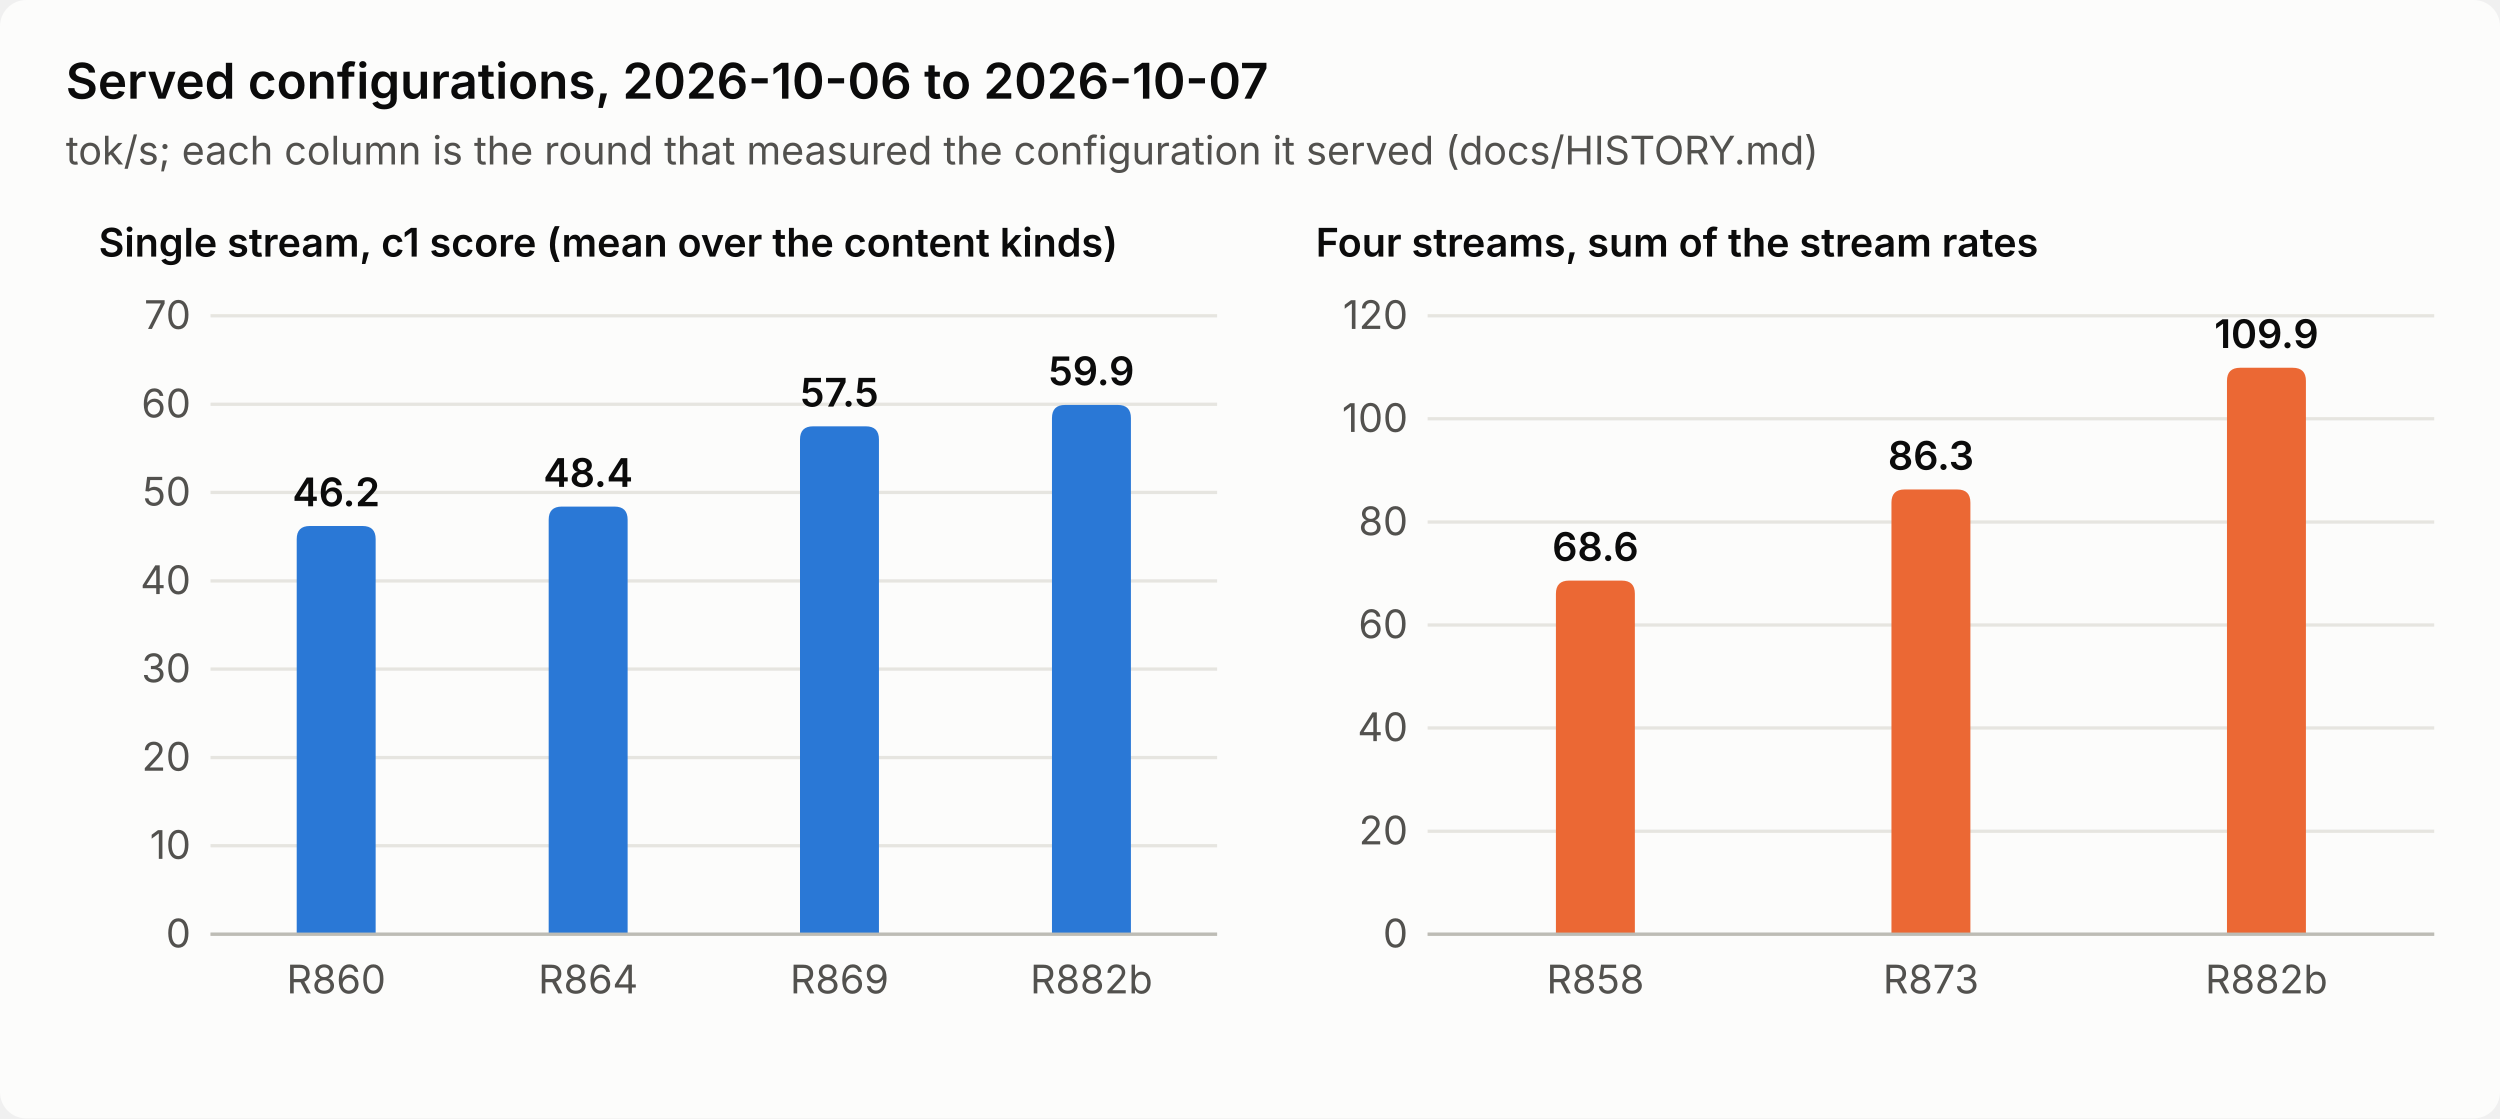
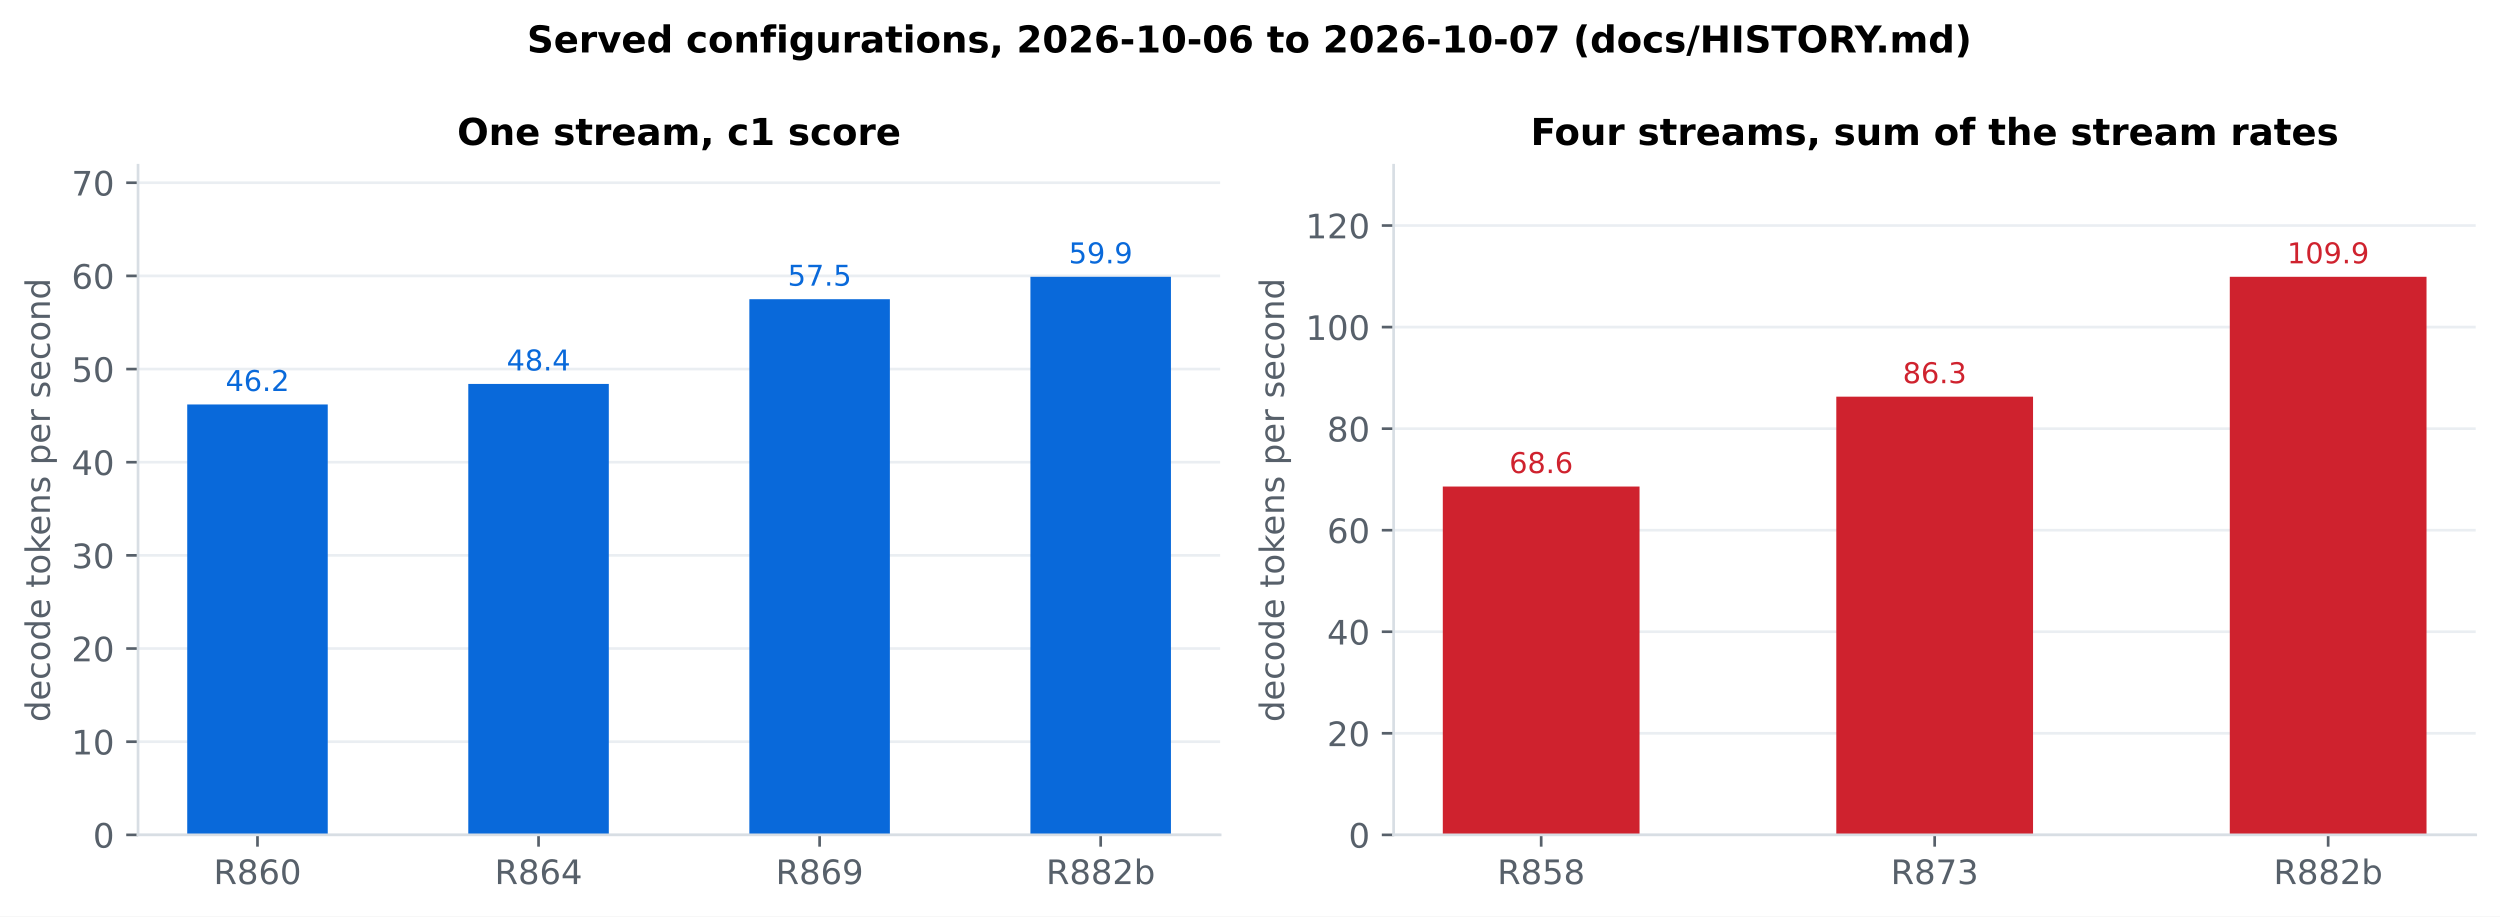
- <svg xmlns="http://www.w3.org/2000/svg" width="760" height="340" viewBox="0 0 760 340" role="img" aria-labelledby="t d">
-   <style>
-   .bg { fill: #fcfcfb; }
-   .t1 { fill: #0b0b0b; font: 600 15px system-ui, -apple-system, "Segoe UI", sans-serif; }
-   .t2 { fill: #52514e; font: 12px system-ui, -apple-system, "Segoe UI", sans-serif; }
-   .t3 { fill: #0b0b0b; font: 600 12px system-ui, -apple-system, "Segoe UI", sans-serif; }
-   .grid { stroke: #e6e5e0; stroke-width: 1; }
-   .axis { stroke: #bdbcb5; stroke-width: 1; }
-   .s1 { fill: #2a78d6; } .s1l { stroke: #2a78d6; }
-   .s2 { fill: #eb6834; } .s2l { stroke: #eb6834; }
-   .ring { stroke: #fcfcfb; stroke-width: 2; }
-   @media (prefers-color-scheme: dark) {
-     .bg { fill: #1a1a19; }
-     .t1, .t3 { fill: #ffffff; } .t2 { fill: #c3c2b7; }
-     .grid { stroke: #2e2e2c; } .axis { stroke: #55544f; }
-     .s1 { fill: #3987e5; } .s1l { stroke: #3987e5; }
-     .s2 { fill: #d95926; } .s2l { stroke: #d95926; }
-     .ring { stroke: #1a1a19; }
-   }
- </style>
-   <rect class="bg" width="760" height="340" rx="8" />
-   <text class="t1" x="20" y="30">Served configurations, 2026-10-06 to 2026-10-07</text>
-   <text class="t2" x="20" y="50">tok/s; each column is the round that measured the configuration it served (docs/HISTORY.md)</text>
-   <text class="t3" x="30.0" y="78">Single stream, c1 score (mean over the content kinds)</text>
-   <line class="grid" x1="64.0" x2="370.0" y1="284.0" y2="284.0" />
-   <text class="t2" x="58.0" y="288.0" text-anchor="end">0</text>
-   <line class="grid" x1="64.0" x2="370.0" y1="257.1" y2="257.1" />
-   <text class="t2" x="58.0" y="261.1" text-anchor="end">10</text>
-   <line class="grid" x1="64.0" x2="370.0" y1="230.3" y2="230.3" />
-   <text class="t2" x="58.0" y="234.3" text-anchor="end">20</text>
-   <line class="grid" x1="64.0" x2="370.0" y1="203.4" y2="203.4" />
-   <text class="t2" x="58.0" y="207.4" text-anchor="end">30</text>
-   <line class="grid" x1="64.0" x2="370.0" y1="176.6" y2="176.6" />
-   <text class="t2" x="58.0" y="180.6" text-anchor="end">40</text>
-   <line class="grid" x1="64.0" x2="370.0" y1="149.7" y2="149.7" />
-   <text class="t2" x="58.0" y="153.7" text-anchor="end">50</text>
-   <line class="grid" x1="64.0" x2="370.0" y1="122.9" y2="122.9" />
-   <text class="t2" x="58.0" y="126.9" text-anchor="end">60</text>
-   <line class="grid" x1="64.0" x2="370.0" y1="96.0" y2="96.0" />
-   <text class="t2" x="58.0" y="100.0" text-anchor="end">70</text>
-   <path class="s1" d="M90.2,284.0 V163.9 Q90.2,159.9 94.2,159.9 H110.2 Q114.2,159.9 114.2,163.9 V284.0 Z" />
-   <text class="t3" x="102.2" y="153.9" text-anchor="middle">46.2</text>
-   <text class="t2" x="102.2" y="302" text-anchor="middle">R860</text>
-   <path class="s1" d="M166.8,284.0 V158.0 Q166.8,154.0 170.8,154.0 H186.8 Q190.8,154.0 190.8,158.0 V284.0 Z" />
-   <text class="t3" x="178.8" y="148.0" text-anchor="middle">48.4</text>
-   <text class="t2" x="178.8" y="302" text-anchor="middle">R864</text>
-   <path class="s1" d="M243.2,284.0 V133.6 Q243.2,129.6 247.2,129.6 H263.2 Q267.2,129.6 267.2,133.6 V284.0 Z" />
-   <text class="t3" x="255.2" y="123.6" text-anchor="middle">57.5</text>
-   <text class="t2" x="255.2" y="302" text-anchor="middle">R869</text>
-   <path class="s1" d="M319.8,284.0 V127.1 Q319.8,123.1 323.8,123.1 H339.8 Q343.8,123.1 343.8,127.1 V284.0 Z" />
-   <text class="t3" x="331.8" y="117.1" text-anchor="middle">59.9</text>
-   <text class="t2" x="331.8" y="302" text-anchor="middle">R882b</text>
-   <line class="axis" x1="64.0" x2="370.0" y1="284.0" y2="284.0" />
-   <text class="t3" x="400.0" y="78">Four streams, sum of the stream rates</text>
-   <line class="grid" x1="434.0" x2="740.0" y1="284.0" y2="284.0" />
-   <text class="t2" x="428.0" y="288.0" text-anchor="end">0</text>
-   <line class="grid" x1="434.0" x2="740.0" y1="252.7" y2="252.7" />
-   <text class="t2" x="428.0" y="256.7" text-anchor="end">20</text>
-   <line class="grid" x1="434.0" x2="740.0" y1="221.3" y2="221.3" />
-   <text class="t2" x="428.0" y="225.3" text-anchor="end">40</text>
-   <line class="grid" x1="434.0" x2="740.0" y1="190.0" y2="190.0" />
-   <text class="t2" x="428.0" y="194.0" text-anchor="end">60</text>
-   <line class="grid" x1="434.0" x2="740.0" y1="158.7" y2="158.7" />
-   <text class="t2" x="428.0" y="162.7" text-anchor="end">80</text>
-   <line class="grid" x1="434.0" x2="740.0" y1="127.3" y2="127.3" />
-   <text class="t2" x="428.0" y="131.3" text-anchor="end">100</text>
-   <line class="grid" x1="434.0" x2="740.0" y1="96.0" y2="96.0" />
-   <text class="t2" x="428.0" y="100.0" text-anchor="end">120</text>
-   <path class="s2" d="M473.0,284.0 V180.5 Q473.0,176.5 477.0,176.5 H493.0 Q497.0,176.5 497.0,180.5 V284.0 Z" />
-   <text class="t3" x="485.0" y="170.5" text-anchor="middle">68.6</text>
-   <text class="t2" x="485.0" y="302" text-anchor="middle">R858</text>
-   <path class="s2" d="M575.0,284.0 V152.8 Q575.0,148.8 579.0,148.8 H595.0 Q599.0,148.8 599.0,152.8 V284.0 Z" />
-   <text class="t3" x="587.0" y="142.8" text-anchor="middle">86.3</text>
-   <text class="t2" x="587.0" y="302" text-anchor="middle">R873</text>
-   <path class="s2" d="M677.0,284.0 V115.8 Q677.0,111.8 681.0,111.8 H697.0 Q701.0,111.8 701.0,115.8 V284.0 Z" />
-   <text class="t3" x="689.0" y="105.8" text-anchor="middle">109.9</text>
-   <text class="t2" x="689.0" y="302" text-anchor="middle">R882b</text>
-   <line class="axis" x1="434.0" x2="740.0" y1="284.0" y2="284.0" />
+ <svg xmlns="http://www.w3.org/2000/svg" xmlns:xlink="http://www.w3.org/1999/xlink" width="741.235pt" height="271.729pt" viewBox="0 0 741.235 271.729" version="1.1">
+   <defs>
+     <style type="text/css">*{stroke-linejoin: round; stroke-linecap: butt}</style>
+   </defs>
+   <g id="figure_1">
+     <g id="patch_1">
+       <path d="M 0 271.729  L 741.235 271.729  L 741.235 0  L 0 0  z " style="fill: #ffffff" />
+     </g>
+     <g id="axes_1">
+       <g id="patch_2">
+         <path d="M 40.926 247.528  L 361.762 247.528  L 361.762 48.989  L 40.926 48.989  z " style="fill: #ffffff" />
+       </g>
+       <g id="matplotlib.axis_1">
+         <g id="xtick_1">
+           <g id="line2d_1">
+             <defs>
+               <path id="mbb309bee64" d="M 0 0  L 0 3.5  " style="stroke: #57606a; stroke-width: 0.8" />
+             </defs>
+             <g>
+               <use xlink:href="#mbb309bee64" x="76.343" y="247.528" style="fill: #57606a; stroke: #57606a; stroke-width: 0.8" />
+             </g>
+           </g>
+           <g id="text_1">
+             <text style="font-size: 10px; font-family: 'DejaVu Sans', 'Bitstream Vera Sans', 'Computer Modern Sans Serif', 'Lucida Grande', 'Verdana', 'Geneva', 'Lucid', 'Arial', 'Helvetica', 'Avant Garde', sans-serif; text-anchor: middle; fill: #57606a" x="76.343" y="262.126" transform="rotate(-0 76.34278 262.1257)">R860</text>
+           </g>
+         </g>
+         <g id="xtick_2">
+           <g id="line2d_2">
+             <g>
+               <use xlink:href="#mbb309bee64" x="159.677" y="247.528" style="fill: #57606a; stroke: #57606a; stroke-width: 0.8" />
+             </g>
+           </g>
+           <g id="text_2">
+             <text style="font-size: 10px; font-family: 'DejaVu Sans', 'Bitstream Vera Sans', 'Computer Modern Sans Serif', 'Lucida Grande', 'Verdana', 'Geneva', 'Lucid', 'Arial', 'Helvetica', 'Avant Garde', sans-serif; text-anchor: middle; fill: #57606a" x="159.677" y="262.126" transform="rotate(-0 159.6769 262.1257)">R864</text>
+           </g>
+         </g>
+         <g id="xtick_3">
+           <g id="line2d_3">
+             <g>
+               <use xlink:href="#mbb309bee64" x="243.011" y="247.528" style="fill: #57606a; stroke: #57606a; stroke-width: 0.8" />
+             </g>
+           </g>
+           <g id="text_3">
+             <text style="font-size: 10px; font-family: 'DejaVu Sans', 'Bitstream Vera Sans', 'Computer Modern Sans Serif', 'Lucida Grande', 'Verdana', 'Geneva', 'Lucid', 'Arial', 'Helvetica', 'Avant Garde', sans-serif; text-anchor: middle; fill: #57606a" x="243.011" y="262.126" transform="rotate(-0 243.011 262.1257)">R869</text>
+           </g>
+         </g>
+         <g id="xtick_4">
+           <g id="line2d_4">
+             <g>
+               <use xlink:href="#mbb309bee64" x="326.345" y="247.528" style="fill: #57606a; stroke: #57606a; stroke-width: 0.8" />
+             </g>
+           </g>
+           <g id="text_4">
+             <text style="font-size: 10px; font-family: 'DejaVu Sans', 'Bitstream Vera Sans', 'Computer Modern Sans Serif', 'Lucida Grande', 'Verdana', 'Geneva', 'Lucid', 'Arial', 'Helvetica', 'Avant Garde', sans-serif; text-anchor: middle; fill: #57606a" x="326.345" y="262.126" transform="rotate(-0 326.3451 262.1264)">R882b</text>
+           </g>
+         </g>
+       </g>
+       <g id="matplotlib.axis_2">
+         <g id="ytick_1">
+           <g id="line2d_5">
+             <path d="M 40.926 247.528  L 361.762 247.528  " clip-path="url(#pa6c8a24c00)" style="fill: none; stroke: #eaeef2; stroke-width: 0.8; stroke-linecap: square" />
+           </g>
+           <g id="line2d_6">
+             <defs>
+               <path id="m0524f7dfe4" d="M 0 0  L -3.5 0  " style="stroke: #57606a; stroke-width: 0.8" />
+             </defs>
+             <g>
+               <use xlink:href="#m0524f7dfe4" x="40.926" y="247.528" style="fill: #57606a; stroke: #57606a; stroke-width: 0.8" />
+             </g>
+           </g>
+           <g id="text_5">
+             <text style="font-size: 10px; font-family: 'DejaVu Sans', 'Bitstream Vera Sans', 'Computer Modern Sans Serif', 'Lucida Grande', 'Verdana', 'Geneva', 'Lucid', 'Arial', 'Helvetica', 'Avant Garde', sans-serif; text-anchor: end; fill: #57606a" x="33.926" y="251.327" transform="rotate(-0 33.92578 251.3268)">0</text>
+           </g>
+         </g>
+         <g id="ytick_2">
+           <g id="line2d_7">
+             <path d="M 40.926 219.907  L 361.762 219.907  " clip-path="url(#pa6c8a24c00)" style="fill: none; stroke: #eaeef2; stroke-width: 0.8; stroke-linecap: square" />
+           </g>
+           <g id="line2d_8">
+             <g>
+               <use xlink:href="#m0524f7dfe4" x="40.926" y="219.907" style="fill: #57606a; stroke: #57606a; stroke-width: 0.8" />
+             </g>
+           </g>
+           <g id="text_6">
+             <text style="font-size: 10px; font-family: 'DejaVu Sans', 'Bitstream Vera Sans', 'Computer Modern Sans Serif', 'Lucida Grande', 'Verdana', 'Geneva', 'Lucid', 'Arial', 'Helvetica', 'Avant Garde', sans-serif; text-anchor: end; fill: #57606a" x="33.926" y="223.706" transform="rotate(-0 33.92578 223.7059)">10</text>
+           </g>
+         </g>
+         <g id="ytick_3">
+           <g id="line2d_9">
+             <path d="M 40.926 192.286  L 361.762 192.286  " clip-path="url(#pa6c8a24c00)" style="fill: none; stroke: #eaeef2; stroke-width: 0.8; stroke-linecap: square" />
+           </g>
+           <g id="line2d_10">
+             <g>
+               <use xlink:href="#m0524f7dfe4" x="40.926" y="192.286" style="fill: #57606a; stroke: #57606a; stroke-width: 0.8" />
+             </g>
+           </g>
+           <g id="text_7">
+             <text style="font-size: 10px; font-family: 'DejaVu Sans', 'Bitstream Vera Sans', 'Computer Modern Sans Serif', 'Lucida Grande', 'Verdana', 'Geneva', 'Lucid', 'Arial', 'Helvetica', 'Avant Garde', sans-serif; text-anchor: end; fill: #57606a" x="33.926" y="196.085" transform="rotate(-0 33.92578 196.085)">20</text>
+           </g>
+         </g>
+         <g id="ytick_4">
+           <g id="line2d_11">
+             <path d="M 40.926 164.665  L 361.762 164.665  " clip-path="url(#pa6c8a24c00)" style="fill: none; stroke: #eaeef2; stroke-width: 0.8; stroke-linecap: square" />
+           </g>
+           <g id="line2d_12">
+             <g>
+               <use xlink:href="#m0524f7dfe4" x="40.926" y="164.665" style="fill: #57606a; stroke: #57606a; stroke-width: 0.8" />
+             </g>
+           </g>
+           <g id="text_8">
+             <text style="font-size: 10px; font-family: 'DejaVu Sans', 'Bitstream Vera Sans', 'Computer Modern Sans Serif', 'Lucida Grande', 'Verdana', 'Geneva', 'Lucid', 'Arial', 'Helvetica', 'Avant Garde', sans-serif; text-anchor: end; fill: #57606a" x="33.926" y="168.464" transform="rotate(-0 33.92578 168.464)">30</text>
+           </g>
+         </g>
+         <g id="ytick_5">
+           <g id="line2d_13">
+             <path d="M 40.926 137.044  L 361.762 137.044  " clip-path="url(#pa6c8a24c00)" style="fill: none; stroke: #eaeef2; stroke-width: 0.8; stroke-linecap: square" />
+           </g>
+           <g id="line2d_14">
+             <g>
+               <use xlink:href="#m0524f7dfe4" x="40.926" y="137.044" style="fill: #57606a; stroke: #57606a; stroke-width: 0.8" />
+             </g>
+           </g>
+           <g id="text_9">
+             <text style="font-size: 10px; font-family: 'DejaVu Sans', 'Bitstream Vera Sans', 'Computer Modern Sans Serif', 'Lucida Grande', 'Verdana', 'Geneva', 'Lucid', 'Arial', 'Helvetica', 'Avant Garde', sans-serif; text-anchor: end; fill: #57606a" x="33.926" y="140.843" transform="rotate(-0 33.92578 140.8431)">40</text>
+           </g>
+         </g>
+         <g id="ytick_6">
+           <g id="line2d_15">
+             <path d="M 40.926 109.423  L 361.762 109.423  " clip-path="url(#pa6c8a24c00)" style="fill: none; stroke: #eaeef2; stroke-width: 0.8; stroke-linecap: square" />
+           </g>
+           <g id="line2d_16">
+             <g>
+               <use xlink:href="#m0524f7dfe4" x="40.926" y="109.423" style="fill: #57606a; stroke: #57606a; stroke-width: 0.8" />
+             </g>
+           </g>
+           <g id="text_10">
+             <text style="font-size: 10px; font-family: 'DejaVu Sans', 'Bitstream Vera Sans', 'Computer Modern Sans Serif', 'Lucida Grande', 'Verdana', 'Geneva', 'Lucid', 'Arial', 'Helvetica', 'Avant Garde', sans-serif; text-anchor: end; fill: #57606a" x="33.926" y="113.222" transform="rotate(-0 33.92578 113.2222)">50</text>
+           </g>
+         </g>
+         <g id="ytick_7">
+           <g id="line2d_17">
+             <path d="M 40.926 81.802  L 361.762 81.802  " clip-path="url(#pa6c8a24c00)" style="fill: none; stroke: #eaeef2; stroke-width: 0.8; stroke-linecap: square" />
+           </g>
+           <g id="line2d_18">
+             <g>
+               <use xlink:href="#m0524f7dfe4" x="40.926" y="81.802" style="fill: #57606a; stroke: #57606a; stroke-width: 0.8" />
+             </g>
+           </g>
+           <g id="text_11">
+             <text style="font-size: 10px; font-family: 'DejaVu Sans', 'Bitstream Vera Sans', 'Computer Modern Sans Serif', 'Lucida Grande', 'Verdana', 'Geneva', 'Lucid', 'Arial', 'Helvetica', 'Avant Garde', sans-serif; text-anchor: end; fill: #57606a" x="33.926" y="85.601" transform="rotate(-0 33.92578 85.60125)">60</text>
+           </g>
+         </g>
+         <g id="ytick_8">
+           <g id="line2d_19">
+             <path d="M 40.926 54.181  L 361.762 54.181  " clip-path="url(#pa6c8a24c00)" style="fill: none; stroke: #eaeef2; stroke-width: 0.8; stroke-linecap: square" />
+           </g>
+           <g id="line2d_20">
+             <g>
+               <use xlink:href="#m0524f7dfe4" x="40.926" y="54.181" style="fill: #57606a; stroke: #57606a; stroke-width: 0.8" />
+             </g>
+           </g>
+           <g id="text_12">
+             <text style="font-size: 10px; font-family: 'DejaVu Sans', 'Bitstream Vera Sans', 'Computer Modern Sans Serif', 'Lucida Grande', 'Verdana', 'Geneva', 'Lucid', 'Arial', 'Helvetica', 'Avant Garde', sans-serif; text-anchor: end; fill: #57606a" x="33.926" y="57.98" transform="rotate(-0 33.92578 57.98032)">70</text>
+           </g>
+         </g>
+         <g id="text_13">
+           <text style="font-size: 10px; font-family: 'DejaVu Sans', 'Bitstream Vera Sans', 'Computer Modern Sans Serif', 'Lucida Grande', 'Verdana', 'Geneva', 'Lucid', 'Arial', 'Helvetica', 'Avant Garde', sans-serif; text-anchor: middle; fill: #57606a" x="14.798" y="148.258" transform="rotate(-90 14.79844 148.2584)">decode tokens per second</text>
+         </g>
+       </g>
+       <g id="patch_3">
+         <path d="M 55.509 247.528  L 97.176 247.528  L 97.176 119.919  L 55.509 119.919  z " clip-path="url(#pa6c8a24c00)" style="fill: #0969da" />
+       </g>
+       <g id="patch_4">
+         <path d="M 138.843 247.528  L 180.51 247.528  L 180.51 113.843  L 138.843 113.843  z " clip-path="url(#pa6c8a24c00)" style="fill: #0969da" />
+       </g>
+       <g id="patch_5">
+         <path d="M 222.177 247.528  L 263.845 247.528  L 263.845 88.708  L 222.177 88.708  z " clip-path="url(#pa6c8a24c00)" style="fill: #0969da" />
+       </g>
+       <g id="patch_6">
+         <path d="M 305.512 247.528  L 347.179 247.528  L 347.179 82.079  L 305.512 82.079  z " clip-path="url(#pa6c8a24c00)" style="fill: #0969da" />
+       </g>
+       <g id="patch_7">
+         <path d="M 40.926 247.528  L 40.926 48.989  " style="fill: none; stroke: #d8dee4; stroke-width: 0.8; stroke-linejoin: miter; stroke-linecap: square" />
+       </g>
+       <g id="patch_8">
+         <path d="M 40.926 247.528  L 361.762 247.528  " style="fill: none; stroke: #d8dee4; stroke-width: 0.8; stroke-linejoin: miter; stroke-linecap: square" />
+       </g>
+       <g id="text_14">
+         <text style="font-size: 8.5px; font-family: 'DejaVu Sans', 'Bitstream Vera Sans', 'Computer Modern Sans Serif', 'Lucida Grande', 'Verdana', 'Geneva', 'Lucid', 'Arial', 'Helvetica', 'Avant Garde', sans-serif; text-anchor: middle; fill: #0969da" x="76.343" y="115.919" transform="rotate(-0 76.34278 115.9193)">46.2</text>
+       </g>
+       <g id="text_15">
+         <text style="font-size: 8.5px; font-family: 'DejaVu Sans', 'Bitstream Vera Sans', 'Computer Modern Sans Serif', 'Lucida Grande', 'Verdana', 'Geneva', 'Lucid', 'Arial', 'Helvetica', 'Avant Garde', sans-serif; text-anchor: middle; fill: #0969da" x="159.677" y="109.843" transform="rotate(-0 159.6769 109.8427)">48.4</text>
+       </g>
+       <g id="text_16">
+         <text style="font-size: 8.5px; font-family: 'DejaVu Sans', 'Bitstream Vera Sans', 'Computer Modern Sans Serif', 'Lucida Grande', 'Verdana', 'Geneva', 'Lucid', 'Arial', 'Helvetica', 'Avant Garde', sans-serif; text-anchor: middle; fill: #0969da" x="243.011" y="84.708" transform="rotate(-0 243.011 84.70766)">57.5</text>
+       </g>
+       <g id="text_17">
+         <text style="font-size: 8.5px; font-family: 'DejaVu Sans', 'Bitstream Vera Sans', 'Computer Modern Sans Serif', 'Lucida Grande', 'Verdana', 'Geneva', 'Lucid', 'Arial', 'Helvetica', 'Avant Garde', sans-serif; text-anchor: middle; fill: #0969da" x="326.345" y="78.079" transform="rotate(-0 326.3451 78.07863)">59.9</text>
+       </g>
+       <g id="text_18">
+         <text style="font-weight: 700; font-size: 11px; font-family: 'DejaVu Sans', 'Bitstream Vera Sans', 'Computer Modern Sans Serif', 'Lucida Grande', 'Verdana', 'Geneva', 'Lucid', 'Arial', 'Helvetica', 'Avant Garde', sans-serif; text-anchor: middle" x="201.344" y="42.989" transform="rotate(-0 201.344 42.98876)">One stream, c1 score</text>
+       </g>
+     </g>
+     <g id="axes_2">
+       <g id="patch_9">
+         <path d="M 413.199 247.528  L 734.035 247.528  L 734.035 48.989  L 413.199 48.989  z " style="fill: #ffffff" />
+       </g>
+       <g id="matplotlib.axis_3">
+         <g id="xtick_5">
+           <g id="line2d_21">
+             <g>
+               <use xlink:href="#mbb309bee64" x="456.949" y="247.528" style="fill: #57606a; stroke: #57606a; stroke-width: 0.8" />
+             </g>
+           </g>
+           <g id="text_19">
+             <text style="font-size: 10px; font-family: 'DejaVu Sans', 'Bitstream Vera Sans', 'Computer Modern Sans Serif', 'Lucida Grande', 'Verdana', 'Geneva', 'Lucid', 'Arial', 'Helvetica', 'Avant Garde', sans-serif; text-anchor: middle; fill: #57606a" x="456.949" y="262.126" transform="rotate(-0 456.9489 262.1257)">R858</text>
+           </g>
+         </g>
+         <g id="xtick_6">
+           <g id="line2d_22">
+             <g>
+               <use xlink:href="#mbb309bee64" x="573.617" y="247.528" style="fill: #57606a; stroke: #57606a; stroke-width: 0.8" />
+             </g>
+           </g>
+           <g id="text_20">
+             <text style="font-size: 10px; font-family: 'DejaVu Sans', 'Bitstream Vera Sans', 'Computer Modern Sans Serif', 'Lucida Grande', 'Verdana', 'Geneva', 'Lucid', 'Arial', 'Helvetica', 'Avant Garde', sans-serif; text-anchor: middle; fill: #57606a" x="573.617" y="262.126" transform="rotate(-0 573.6167 262.1257)">R873</text>
+           </g>
+         </g>
+         <g id="xtick_7">
+           <g id="line2d_23">
+             <g>
+               <use xlink:href="#mbb309bee64" x="690.284" y="247.528" style="fill: #57606a; stroke: #57606a; stroke-width: 0.8" />
+             </g>
+           </g>
+           <g id="text_21">
+             <text style="font-size: 10px; font-family: 'DejaVu Sans', 'Bitstream Vera Sans', 'Computer Modern Sans Serif', 'Lucida Grande', 'Verdana', 'Geneva', 'Lucid', 'Arial', 'Helvetica', 'Avant Garde', sans-serif; text-anchor: middle; fill: #57606a" x="690.284" y="262.126" transform="rotate(-0 690.2845 262.1264)">R882b</text>
+           </g>
+         </g>
+       </g>
+       <g id="matplotlib.axis_4">
+         <g id="ytick_9">
+           <g id="line2d_24">
+             <path d="M 413.199 247.528  L 734.035 247.528  " clip-path="url(#p1a98e859a5)" style="fill: none; stroke: #eaeef2; stroke-width: 0.8; stroke-linecap: square" />
+           </g>
+           <g id="line2d_25">
+             <g>
+               <use xlink:href="#m0524f7dfe4" x="413.199" y="247.528" style="fill: #57606a; stroke: #57606a; stroke-width: 0.8" />
+             </g>
+           </g>
+           <g id="text_22">
+             <text style="font-size: 10px; font-family: 'DejaVu Sans', 'Bitstream Vera Sans', 'Computer Modern Sans Serif', 'Lucida Grande', 'Verdana', 'Geneva', 'Lucid', 'Arial', 'Helvetica', 'Avant Garde', sans-serif; text-anchor: end; fill: #57606a" x="406.199" y="251.327" transform="rotate(-0 406.1985 251.3268)">0</text>
+           </g>
+         </g>
+         <g id="ytick_10">
+           <g id="line2d_26">
+             <path d="M 413.199 217.419  L 734.035 217.419  " clip-path="url(#p1a98e859a5)" style="fill: none; stroke: #eaeef2; stroke-width: 0.8; stroke-linecap: square" />
+           </g>
+           <g id="line2d_27">
+             <g>
+               <use xlink:href="#m0524f7dfe4" x="413.199" y="217.419" style="fill: #57606a; stroke: #57606a; stroke-width: 0.8" />
+             </g>
+           </g>
+           <g id="text_23">
+             <text style="font-size: 10px; font-family: 'DejaVu Sans', 'Bitstream Vera Sans', 'Computer Modern Sans Serif', 'Lucida Grande', 'Verdana', 'Geneva', 'Lucid', 'Arial', 'Helvetica', 'Avant Garde', sans-serif; text-anchor: end; fill: #57606a" x="406.199" y="221.218" transform="rotate(-0 406.1985 221.2178)">20</text>
+           </g>
+         </g>
+         <g id="ytick_11">
+           <g id="line2d_28">
+             <path d="M 413.199 187.31  L 734.035 187.31  " clip-path="url(#p1a98e859a5)" style="fill: none; stroke: #eaeef2; stroke-width: 0.8; stroke-linecap: square" />
+           </g>
+           <g id="line2d_29">
+             <g>
+               <use xlink:href="#m0524f7dfe4" x="413.199" y="187.31" style="fill: #57606a; stroke: #57606a; stroke-width: 0.8" />
+             </g>
+           </g>
+           <g id="text_24">
+             <text style="font-size: 10px; font-family: 'DejaVu Sans', 'Bitstream Vera Sans', 'Computer Modern Sans Serif', 'Lucida Grande', 'Verdana', 'Geneva', 'Lucid', 'Arial', 'Helvetica', 'Avant Garde', sans-serif; text-anchor: end; fill: #57606a" x="406.199" y="191.109" transform="rotate(-0 406.1985 191.1087)">40</text>
+           </g>
+         </g>
+         <g id="ytick_12">
+           <g id="line2d_30">
+             <path d="M 413.199 157.201  L 734.035 157.201  " clip-path="url(#p1a98e859a5)" style="fill: none; stroke: #eaeef2; stroke-width: 0.8; stroke-linecap: square" />
+           </g>
+           <g id="line2d_31">
+             <g>
+               <use xlink:href="#m0524f7dfe4" x="413.199" y="157.201" style="fill: #57606a; stroke: #57606a; stroke-width: 0.8" />
+             </g>
+           </g>
+           <g id="text_25">
+             <text style="font-size: 10px; font-family: 'DejaVu Sans', 'Bitstream Vera Sans', 'Computer Modern Sans Serif', 'Lucida Grande', 'Verdana', 'Geneva', 'Lucid', 'Arial', 'Helvetica', 'Avant Garde', sans-serif; text-anchor: end; fill: #57606a" x="406.199" y="161" transform="rotate(-0 406.1985 160.9996)">60</text>
+           </g>
+         </g>
+         <g id="ytick_13">
+           <g id="line2d_32">
+             <path d="M 413.199 127.092  L 734.035 127.092  " clip-path="url(#p1a98e859a5)" style="fill: none; stroke: #eaeef2; stroke-width: 0.8; stroke-linecap: square" />
+           </g>
+           <g id="line2d_33">
+             <g>
+               <use xlink:href="#m0524f7dfe4" x="413.199" y="127.092" style="fill: #57606a; stroke: #57606a; stroke-width: 0.8" />
+             </g>
+           </g>
+           <g id="text_26">
+             <text style="font-size: 10px; font-family: 'DejaVu Sans', 'Bitstream Vera Sans', 'Computer Modern Sans Serif', 'Lucida Grande', 'Verdana', 'Geneva', 'Lucid', 'Arial', 'Helvetica', 'Avant Garde', sans-serif; text-anchor: end; fill: #57606a" x="406.199" y="130.891" transform="rotate(-0 406.1985 130.8905)">80</text>
+           </g>
+         </g>
+         <g id="ytick_14">
+           <g id="line2d_34">
+             <path d="M 413.199 96.983  L 734.035 96.983  " clip-path="url(#p1a98e859a5)" style="fill: none; stroke: #eaeef2; stroke-width: 0.8; stroke-linecap: square" />
+           </g>
+           <g id="line2d_35">
+             <g>
+               <use xlink:href="#m0524f7dfe4" x="413.199" y="96.983" style="fill: #57606a; stroke: #57606a; stroke-width: 0.8" />
+             </g>
+           </g>
+           <g id="text_27">
+             <text style="font-size: 10px; font-family: 'DejaVu Sans', 'Bitstream Vera Sans', 'Computer Modern Sans Serif', 'Lucida Grande', 'Verdana', 'Geneva', 'Lucid', 'Arial', 'Helvetica', 'Avant Garde', sans-serif; text-anchor: end; fill: #57606a" x="406.199" y="100.781" transform="rotate(-0 406.1985 100.7815)">100</text>
+           </g>
+         </g>
+         <g id="ytick_15">
+           <g id="line2d_36">
+             <path d="M 413.199 66.874  L 734.035 66.874  " clip-path="url(#p1a98e859a5)" style="fill: none; stroke: #eaeef2; stroke-width: 0.8; stroke-linecap: square" />
+           </g>
+           <g id="line2d_37">
+             <g>
+               <use xlink:href="#m0524f7dfe4" x="413.199" y="66.874" style="fill: #57606a; stroke: #57606a; stroke-width: 0.8" />
+             </g>
+           </g>
+           <g id="text_28">
+             <text style="font-size: 10px; font-family: 'DejaVu Sans', 'Bitstream Vera Sans', 'Computer Modern Sans Serif', 'Lucida Grande', 'Verdana', 'Geneva', 'Lucid', 'Arial', 'Helvetica', 'Avant Garde', sans-serif; text-anchor: end; fill: #57606a" x="406.199" y="70.672" transform="rotate(-0 406.1985 70.67238)">120</text>
+           </g>
+         </g>
+         <g id="text_29">
+           <text style="font-size: 10px; font-family: 'DejaVu Sans', 'Bitstream Vera Sans', 'Computer Modern Sans Serif', 'Lucida Grande', 'Verdana', 'Geneva', 'Lucid', 'Arial', 'Helvetica', 'Avant Garde', sans-serif; text-anchor: middle; fill: #57606a" x="380.709" y="148.258" transform="rotate(-90 380.7087 148.2584)">decode tokens per second</text>
+         </g>
+       </g>
+       <g id="patch_10">
+         <path d="M 427.782 247.528  L 486.116 247.528  L 486.116 144.254  L 427.782 144.254  z " clip-path="url(#p1a98e859a5)" style="fill: #cf222e" />
+       </g>
+       <g id="patch_11">
+         <path d="M 544.45 247.528  L 602.784 247.528  L 602.784 117.607  L 544.45 117.607  z " clip-path="url(#p1a98e859a5)" style="fill: #cf222e" />
+       </g>
+       <g id="patch_12">
+         <path d="M 661.118 247.528  L 719.451 247.528  L 719.451 82.079  L 661.118 82.079  z " clip-path="url(#p1a98e859a5)" style="fill: #cf222e" />
+       </g>
+       <g id="patch_13">
+         <path d="M 413.199 247.528  L 413.199 48.989  " style="fill: none; stroke: #d8dee4; stroke-width: 0.8; stroke-linejoin: miter; stroke-linecap: square" />
+       </g>
+       <g id="patch_14">
+         <path d="M 413.199 247.528  L 734.035 247.528  " style="fill: none; stroke: #d8dee4; stroke-width: 0.8; stroke-linejoin: miter; stroke-linecap: square" />
+       </g>
+       <g id="text_30">
+         <text style="font-size: 8.5px; font-family: 'DejaVu Sans', 'Bitstream Vera Sans', 'Computer Modern Sans Serif', 'Lucida Grande', 'Verdana', 'Geneva', 'Lucid', 'Arial', 'Helvetica', 'Avant Garde', sans-serif; text-anchor: middle; fill: #cf222e" x="456.949" y="140.254" transform="rotate(-0 456.9489 140.2539)">68.6</text>
+       </g>
+       <g id="text_31">
+         <text style="font-size: 8.5px; font-family: 'DejaVu Sans', 'Bitstream Vera Sans', 'Computer Modern Sans Serif', 'Lucida Grande', 'Verdana', 'Geneva', 'Lucid', 'Arial', 'Helvetica', 'Avant Garde', sans-serif; text-anchor: middle; fill: #cf222e" x="573.617" y="113.607" transform="rotate(-0 573.6167 113.6073)">86.3</text>
+       </g>
+       <g id="text_32">
+         <text style="font-size: 8.5px; font-family: 'DejaVu Sans', 'Bitstream Vera Sans', 'Computer Modern Sans Serif', 'Lucida Grande', 'Verdana', 'Geneva', 'Lucid', 'Arial', 'Helvetica', 'Avant Garde', sans-serif; text-anchor: middle; fill: #cf222e" x="690.284" y="78.079" transform="rotate(-0 690.2845 78.07863)">109.9</text>
+       </g>
+       <g id="text_33">
+         <text style="font-weight: 700; font-size: 11px; font-family: 'DejaVu Sans', 'Bitstream Vera Sans', 'Computer Modern Sans Serif', 'Lucida Grande', 'Verdana', 'Geneva', 'Lucid', 'Arial', 'Helvetica', 'Avant Garde', sans-serif; text-anchor: middle" x="573.617" y="42.989" transform="rotate(-0 573.6167 42.98876)">Four streams, sum of the stream rates</text>
+       </g>
+     </g>
+     <g id="text_34">
+       <text style="font-weight: 700; font-size: 11px; font-family: 'DejaVu Sans', 'Bitstream Vera Sans', 'Computer Modern Sans Serif', 'Lucida Grande', 'Verdana', 'Geneva', 'Lucid', 'Arial', 'Helvetica', 'Avant Garde', sans-serif; text-anchor: middle" x="370.435" y="15.558" transform="rotate(-0 370.4349 15.55828)">Served configurations, 2026-10-06 to 2026-10-07 (docs/HISTORY.md)</text>
+     </g>
+   </g>
+   <defs>
+     <clipPath id="pa6c8a24c00">
+       <rect x="40.926" y="48.989" width="320.836" height="198.539" />
+     </clipPath>
+     <clipPath id="p1a98e859a5">
+       <rect x="413.199" y="48.989" width="320.836" height="198.539" />
+     </clipPath>
+   </defs>
</svg>
